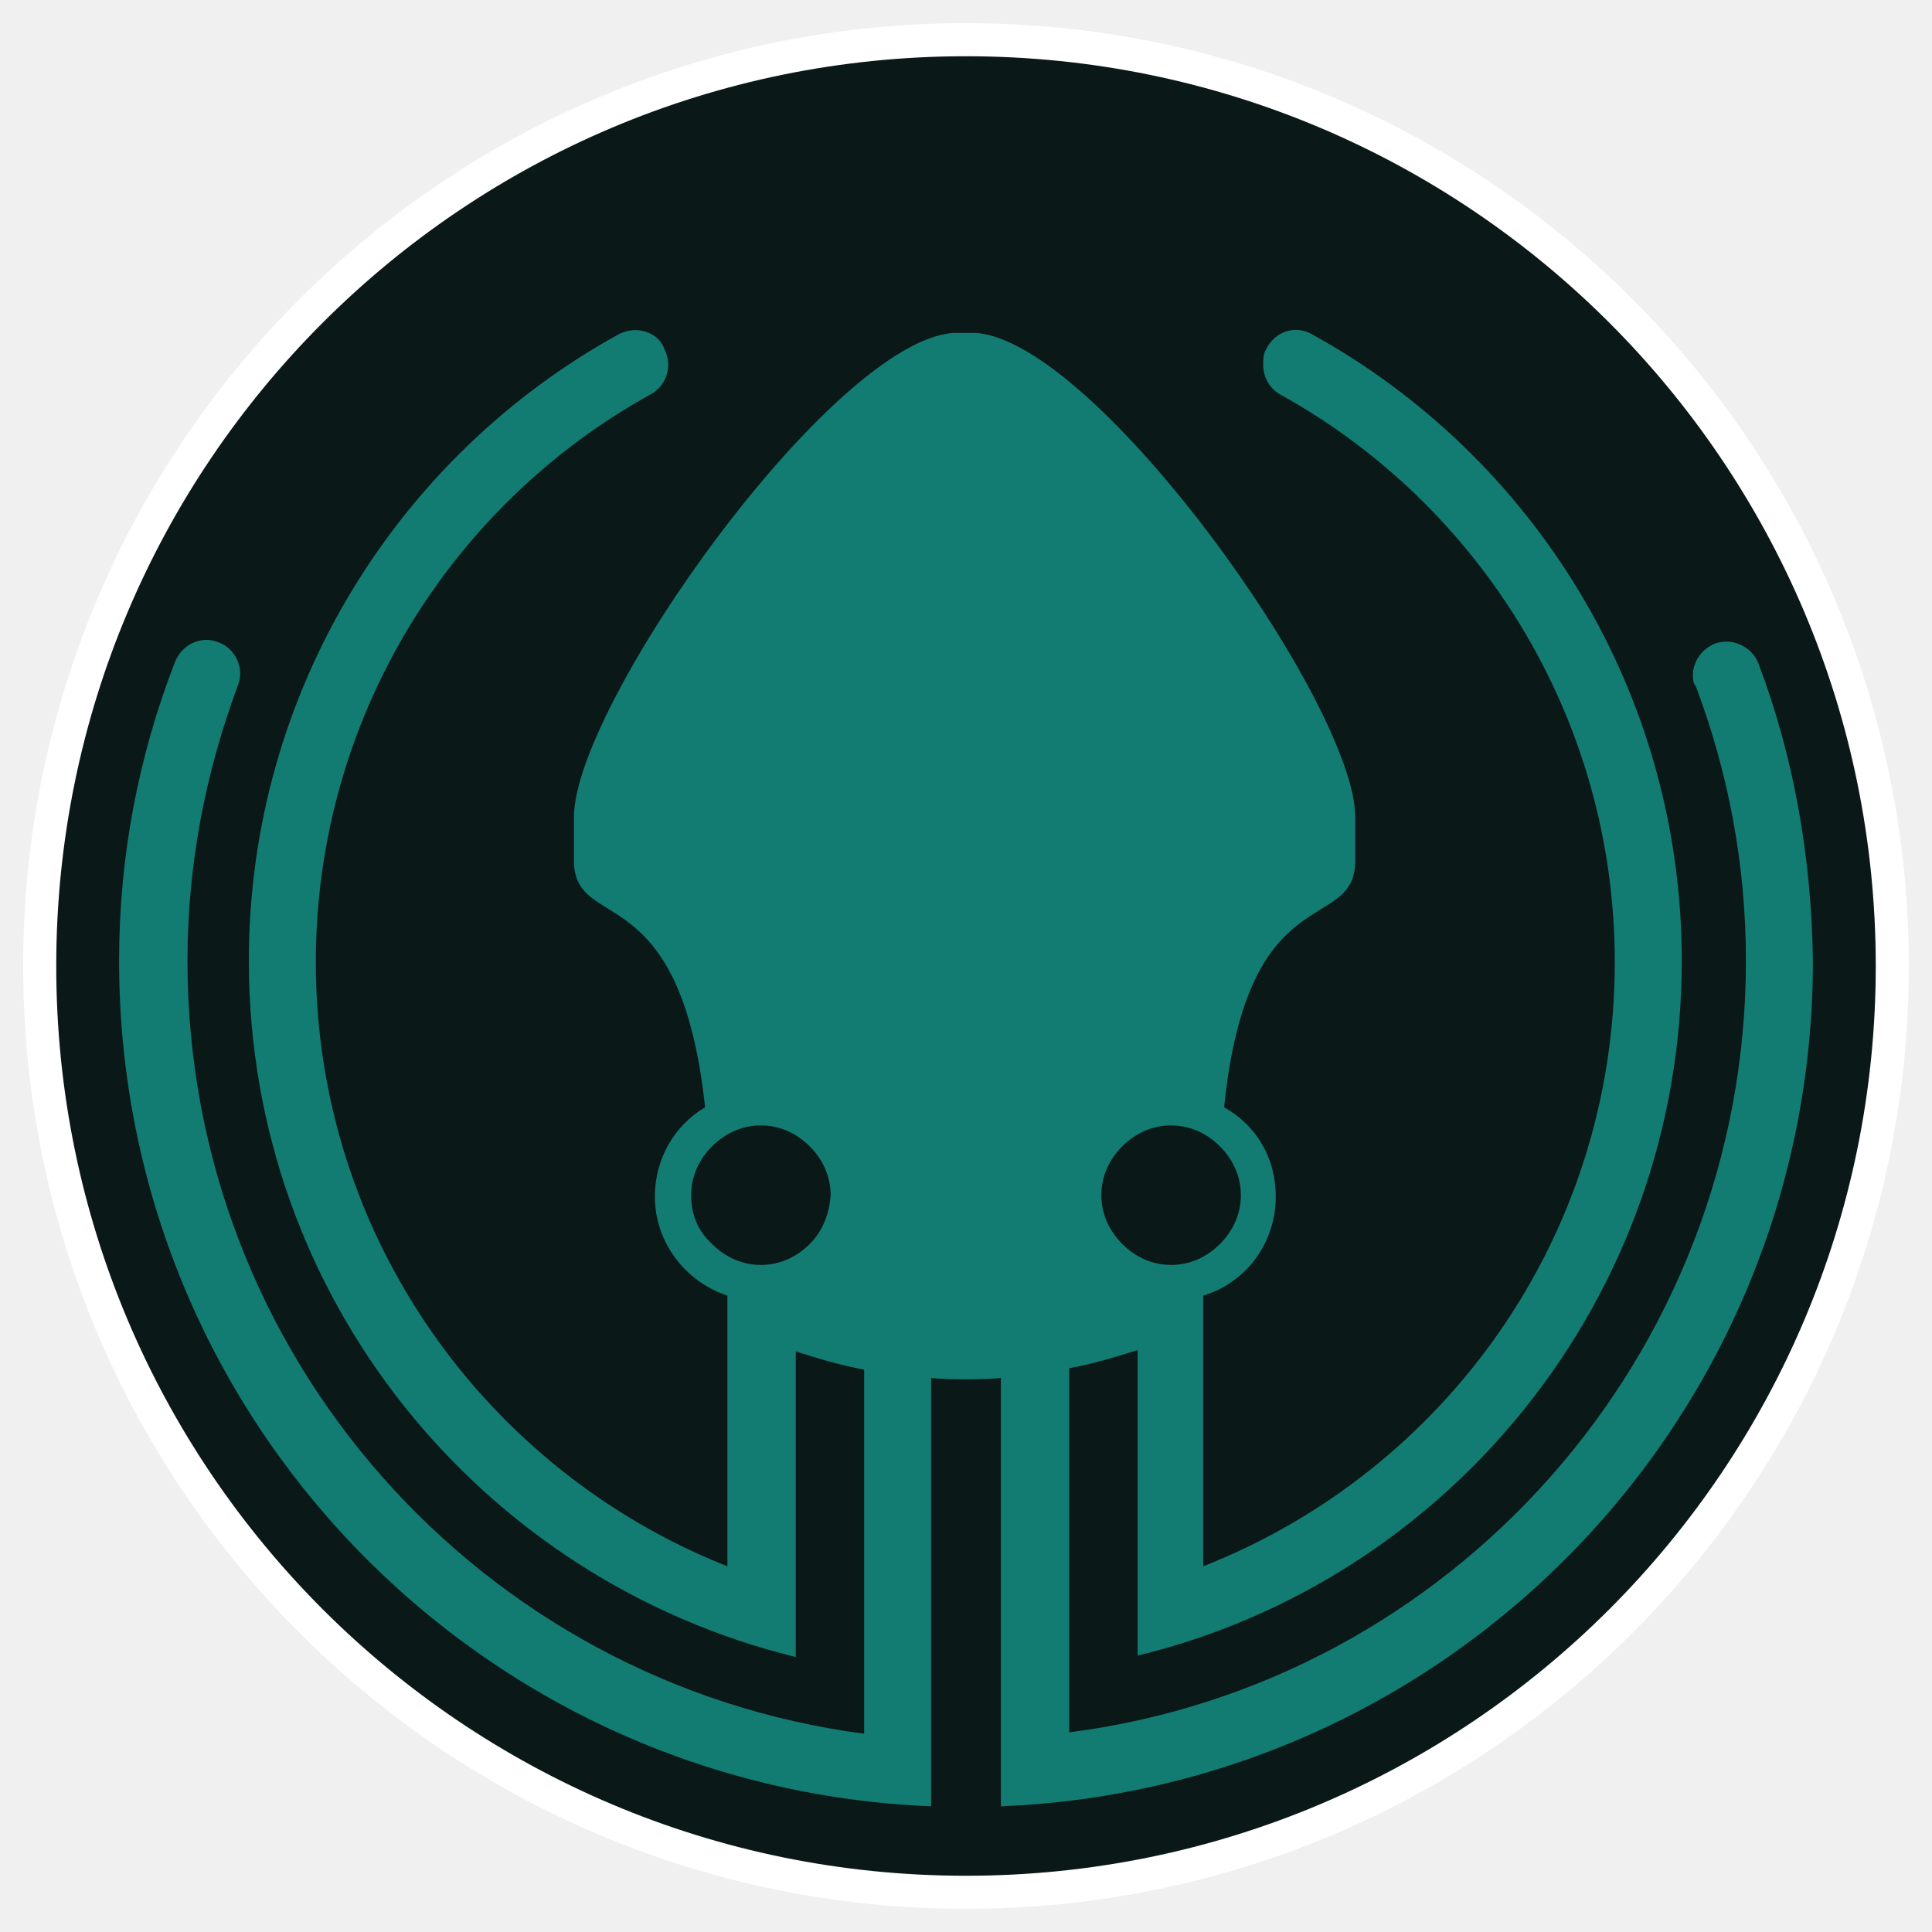
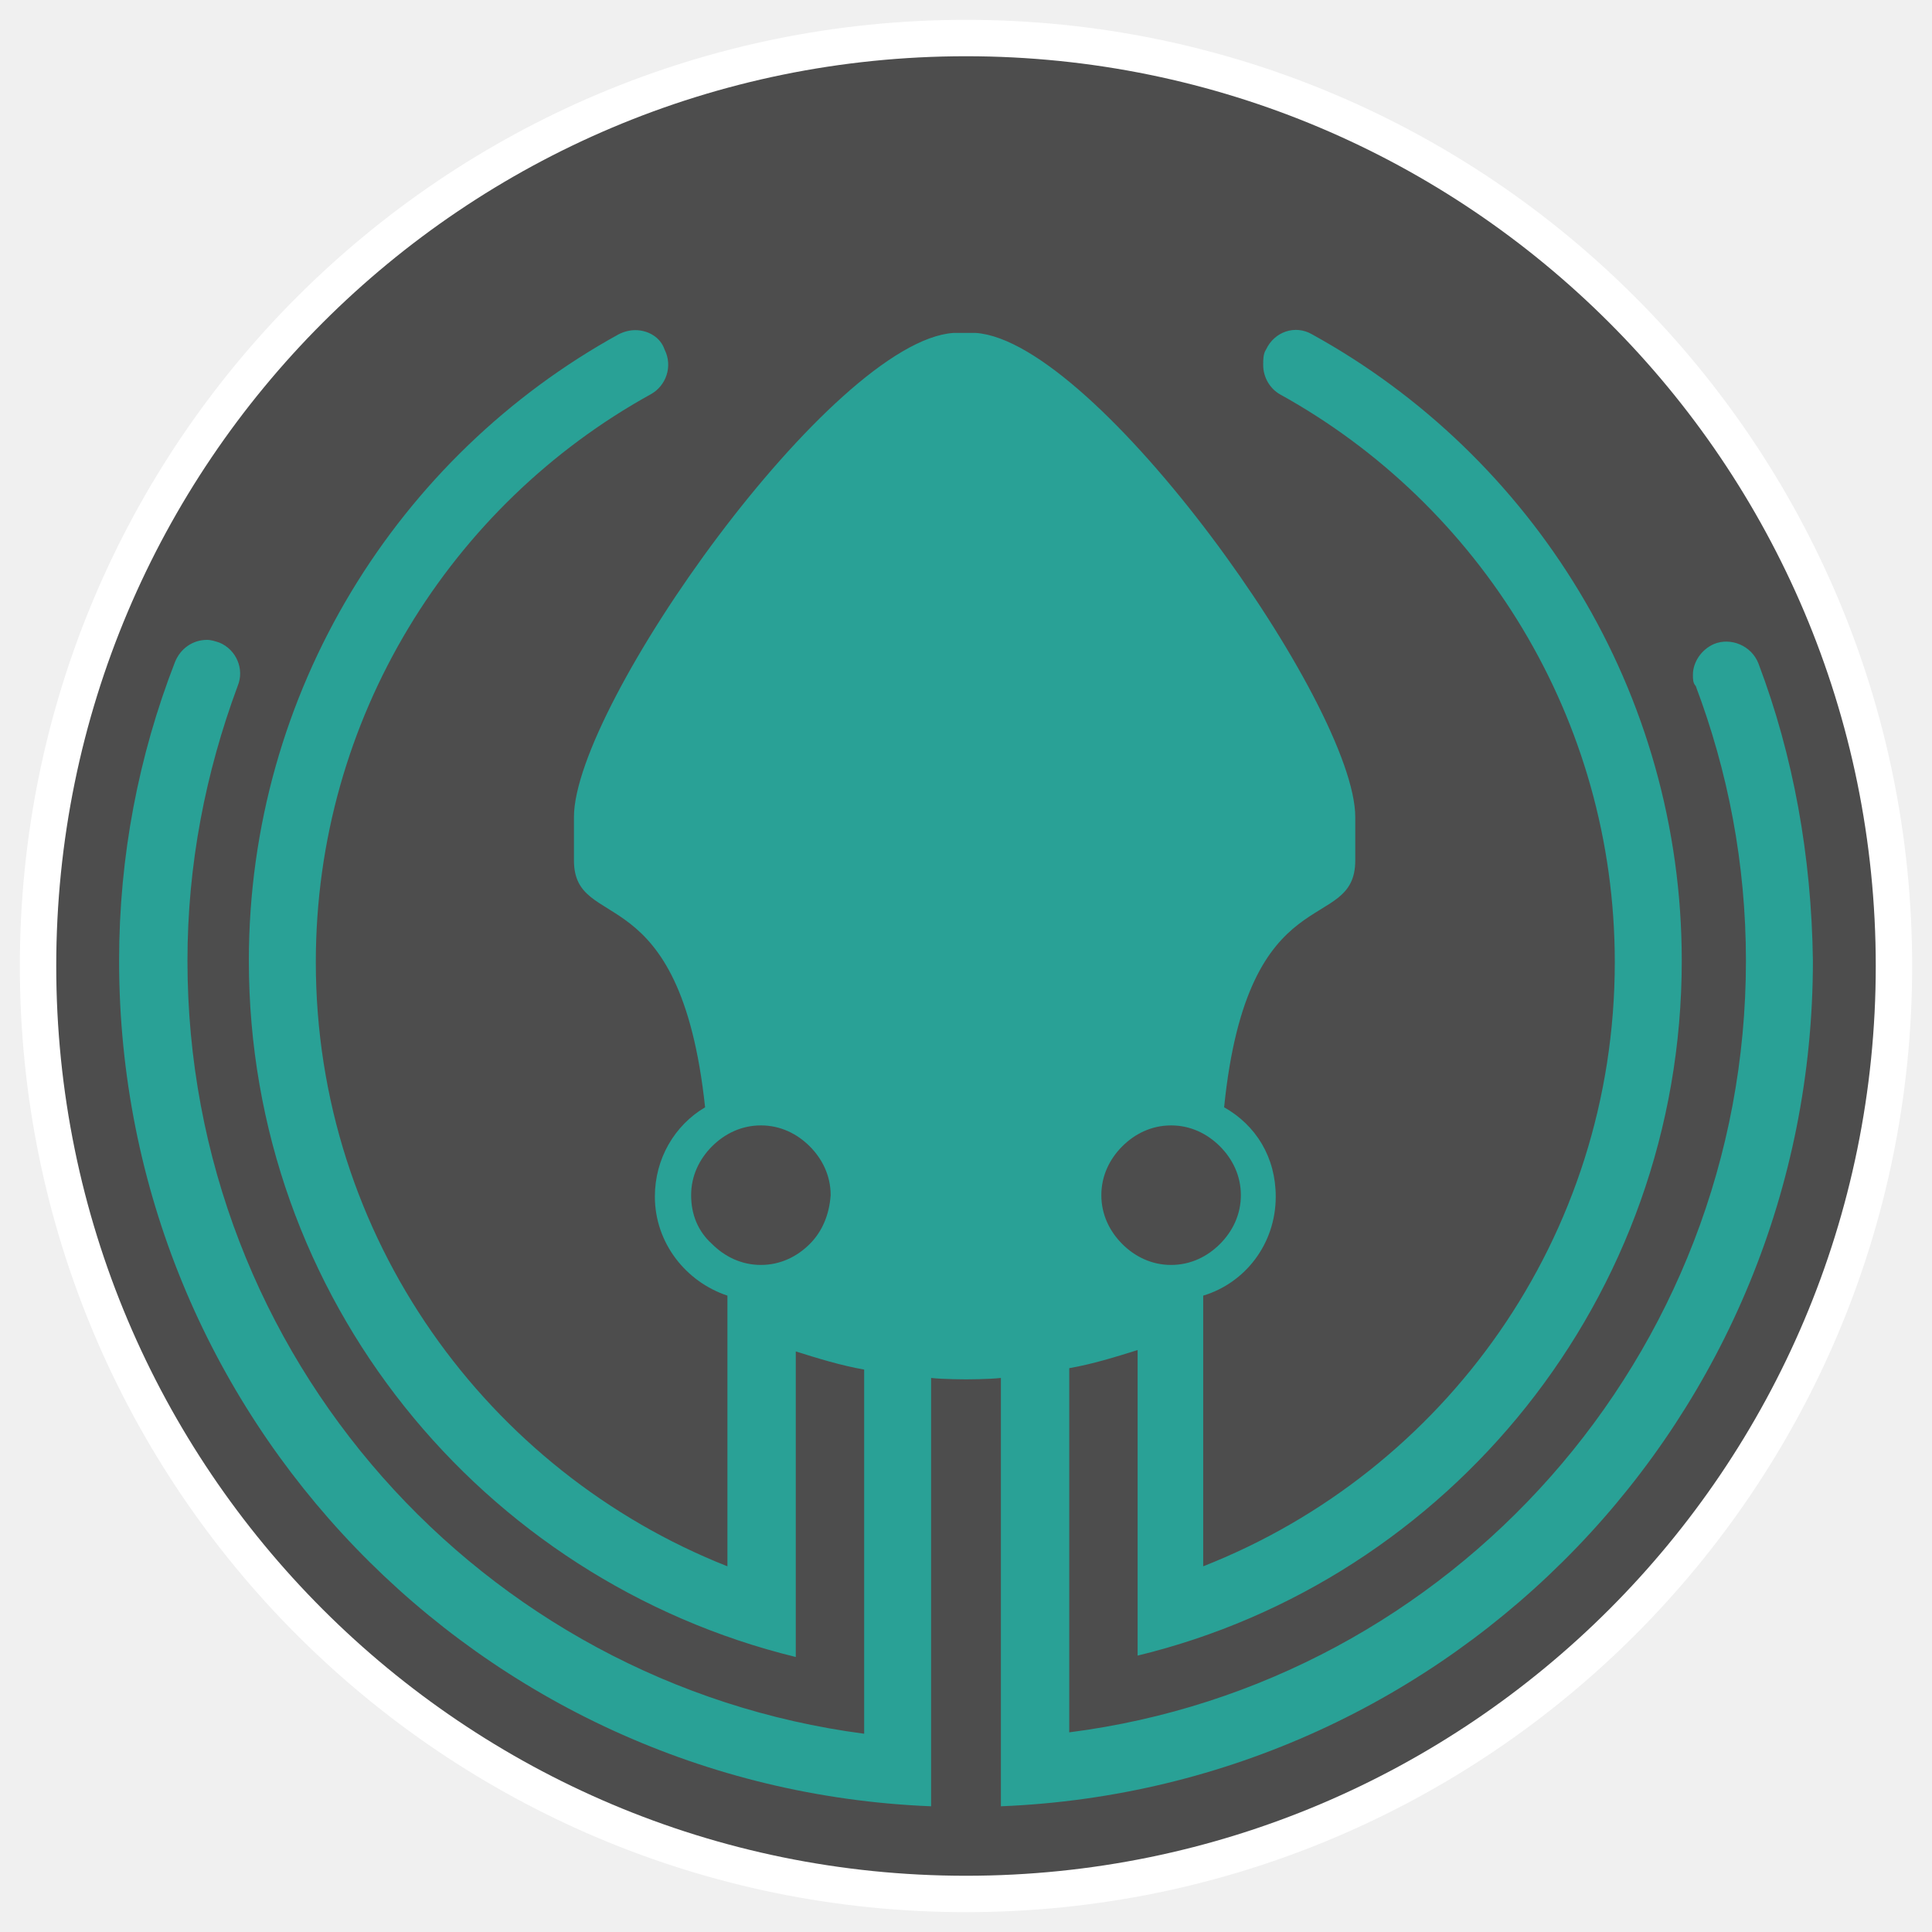
<svg xmlns="http://www.w3.org/2000/svg" xmlns:ns1="http://www.openswatchbook.org/uri/2009/osb" width="292" height="292" viewBox="0 0 292 292" version="1.1" preserveAspectRatio="xMidYMid" id="svg3734">
  <defs id="defs3738">
    <linearGradient id="linearGradient5946" ns1:paint="solid">
      <stop style="stop-color:#ffffff;stop-opacity:1;" offset="0" id="stop5944" />
    </linearGradient>
  </defs>
  <g id="layer2" transform="translate(0,12)">
-     <circle id="path3746" cx="146" cy="134" style="fill:#0a1918;fill-opacity:1;stroke:#ffffff;stroke-width:10;stroke-miterlimit:4;stroke-dasharray:none;stroke-opacity:1;paint-order:stroke fill markers" r="137.5" />
+     <circle id="path3746" cx="146" cy="134" style="fill:#4d4d4d;fill-opacity:1;stroke:#ffffff;stroke-width:11;stroke-miterlimit:4;stroke-dasharray:none;stroke-opacity:1;paint-order:stroke fill markers" r="137.5" />
  </g>
  <g id="layer1" transform="translate(0,12)">
    <g id="g3732" transform="translate(18,37.86041)" style="opacity:0.94;fill:#128379;fill-opacity:1">
-       <path d="m 247.776,50.434 c -1.054,-2.741 -4.217,-4.007 -6.748,-2.952 -1.898,0.843 -3.163,2.741 -3.163,4.639 0,0.633 0,1.265 0.422,1.687 4.85,12.863 7.591,26.781 7.591,41.542 0,59.677 -44.494,109.232 -102.273,116.613 v -55.038 c 3.585,-0.633 6.959,-1.687 10.333,-2.741 v 46.181 c 47.025,-11.387 82.241,-53.984 82.241,-105.015 0,-40.699 -22.563,-76.336 -55.881,-94.682 -2.53,-1.476 -5.694,-0.422 -6.959,2.32 -0.422,0.633 -0.422,1.476 -0.422,2.32 0,1.898 1.054,3.585 2.53,4.428 30.155,16.659 50.61,48.923 50.61,85.825 0,41.542 -25.727,76.969 -62.208,91.308 v -40.909 c 6.326,-1.898 10.965,-7.802 10.965,-14.972 0,-5.904 -2.952,-10.755 -7.802,-13.496 3.585,-35.427 19.822,-25.937 19.822,-37.325 V 73.631 c 0,-16.87 -39.012,-71.908 -57.358,-73.173 h -3.374 C 107.756,1.723 68.745,56.761 68.745,73.631 v 6.537 c 0,11.176 16.026,1.898 19.822,37.325 -4.639,2.741 -7.591,7.802 -7.591,13.496 0,6.959 4.639,12.863 10.965,14.972 v 40.909 C 55.671,172.53 29.733,137.103 29.733,95.561 c 0,-36.903 20.455,-69.166 50.61,-85.825 2.32,-1.265 3.374,-4.217 2.109,-6.748 -0.633,-1.898 -2.53,-2.952 -4.428,-2.952 -0.843,0 -1.687,0.211 -2.53,0.633 C 42.175,19.014 19.611,54.652 19.611,95.35 c 0,51.031 35.216,93.628 82.662,105.226 v -46.181 c 3.374,1.054 6.748,2.109 10.333,2.741 v 55.038 C 54.827,204.583 10.333,155.238 10.333,95.35 c 0,-14.55 2.741,-28.468 7.591,-41.542 1.054,-2.53 -0.211,-5.483 -2.741,-6.537 -0.633,-0.211 -1.265,-0.422 -1.898,-0.422 -2.109,0 -4.007,1.265 -4.85,3.374 C 2.952,64.352 0,79.535 0,95.35 0,164.306 54.405,220.398 122.728,223.14 v -64.738 c 1.898,0.211 5.272,0.211 5.272,0.211 0,0 3.374,0 5.272,-0.211 v 64.738 C 201.595,220.398 256,164.306 256,95.35 255.789,79.535 253.048,64.352 247.776,50.434 Z m -96.158,72.962 c 1.898,-1.898 4.428,-3.163 7.381,-3.163 2.952,0 5.483,1.265 7.381,3.163 1.898,1.898 3.163,4.428 3.163,7.381 0,2.952 -1.265,5.483 -3.163,7.381 -1.898,1.898 -4.428,3.163 -7.381,3.163 -2.952,0 -5.483,-1.265 -7.381,-3.163 -1.898,-1.898 -3.163,-4.428 -3.163,-7.381 0,-2.952 1.265,-5.483 3.163,-7.381 z m -47.236,14.761 c -1.898,1.898 -4.428,3.163 -7.381,3.163 -2.952,0 -5.483,-1.265 -7.381,-3.163 -2.109,-1.898 -3.163,-4.428 -3.163,-7.381 0,-2.952 1.265,-5.483 3.163,-7.381 1.898,-1.898 4.428,-3.163 7.381,-3.163 2.952,0 5.483,1.265 7.381,3.163 1.898,1.898 3.163,4.428 3.163,7.381 -0.211,2.952 -1.265,5.483 -3.163,7.381 z" id="path3730" style="fill:#128379;fill-opacity:1" />
+       <path d="m 247.776,50.434 c -1.054,-2.741 -4.217,-4.007 -6.748,-2.952 -1.898,0.843 -3.163,2.741 -3.163,4.639 0,0.633 0,1.265 0.422,1.687 4.85,12.863 7.591,26.781 7.591,41.542 0,59.677 -44.494,109.232 -102.273,116.613 v -55.038 c 3.585,-0.633 6.959,-1.687 10.333,-2.741 v 46.181 c 47.025,-11.387 82.241,-53.984 82.241,-105.015 0,-40.699 -22.563,-76.336 -55.881,-94.682 -2.53,-1.476 -5.694,-0.422 -6.959,2.32 -0.422,0.633 -0.422,1.476 -0.422,2.32 0,1.898 1.054,3.585 2.53,4.428 30.155,16.659 50.61,48.923 50.61,85.825 0,41.542 -25.727,76.969 -62.208,91.308 v -40.909 c 6.326,-1.898 10.965,-7.802 10.965,-14.972 0,-5.904 -2.952,-10.755 -7.802,-13.496 3.585,-35.427 19.822,-25.937 19.822,-37.325 V 73.631 c 0,-16.87 -39.012,-71.908 -57.358,-73.173 h -3.374 C 107.756,1.723 68.745,56.761 68.745,73.631 v 6.537 c 0,11.176 16.026,1.898 19.822,37.325 -4.639,2.741 -7.591,7.802 -7.591,13.496 0,6.959 4.639,12.863 10.965,14.972 v 40.909 C 55.671,172.53 29.733,137.103 29.733,95.561 c 0,-36.903 20.455,-69.166 50.61,-85.825 2.32,-1.265 3.374,-4.217 2.109,-6.748 -0.633,-1.898 -2.53,-2.952 -4.428,-2.952 -0.843,0 -1.687,0.211 -2.53,0.633 C 42.175,19.014 19.611,54.652 19.611,95.35 c 0,51.031 35.216,93.628 82.662,105.226 v -46.181 c 3.374,1.054 6.748,2.109 10.333,2.741 v 55.038 C 54.827,204.583 10.333,155.238 10.333,95.35 c 0,-14.55 2.741,-28.468 7.591,-41.542 1.054,-2.53 -0.211,-5.483 -2.741,-6.537 -0.633,-0.211 -1.265,-0.422 -1.898,-0.422 -2.109,0 -4.007,1.265 -4.85,3.374 C 2.952,64.352 0,79.535 0,95.35 0,164.306 54.405,220.398 122.728,223.14 v -64.738 c 1.898,0.211 5.272,0.211 5.272,0.211 0,0 3.374,0 5.272,-0.211 v 64.738 C 201.595,220.398 256,164.306 256,95.35 255.789,79.535 253.048,64.352 247.776,50.434 Z m -96.158,72.962 c 1.898,-1.898 4.428,-3.163 7.381,-3.163 2.952,0 5.483,1.265 7.381,3.163 1.898,1.898 3.163,4.428 3.163,7.381 0,2.952 -1.265,5.483 -3.163,7.381 -1.898,1.898 -4.428,3.163 -7.381,3.163 -2.952,0 -5.483,-1.265 -7.381,-3.163 -1.898,-1.898 -3.163,-4.428 -3.163,-7.381 0,-2.952 1.265,-5.483 3.163,-7.381 z m -47.236,14.761 c -1.898,1.898 -4.428,3.163 -7.381,3.163 -2.952,0 -5.483,-1.265 -7.381,-3.163 -2.109,-1.898 -3.163,-4.428 -3.163,-7.381 0,-2.952 1.265,-5.483 3.163,-7.381 1.898,-1.898 4.428,-3.163 7.381,-3.163 2.952,0 5.483,1.265 7.381,3.163 1.898,1.898 3.163,4.428 3.163,7.381 -0.211,2.952 -1.265,5.483 -3.163,7.381 z" id="path3730" style="fill:#26a69a;fill-opacity:1" />
    </g>
  </g>
</svg>
